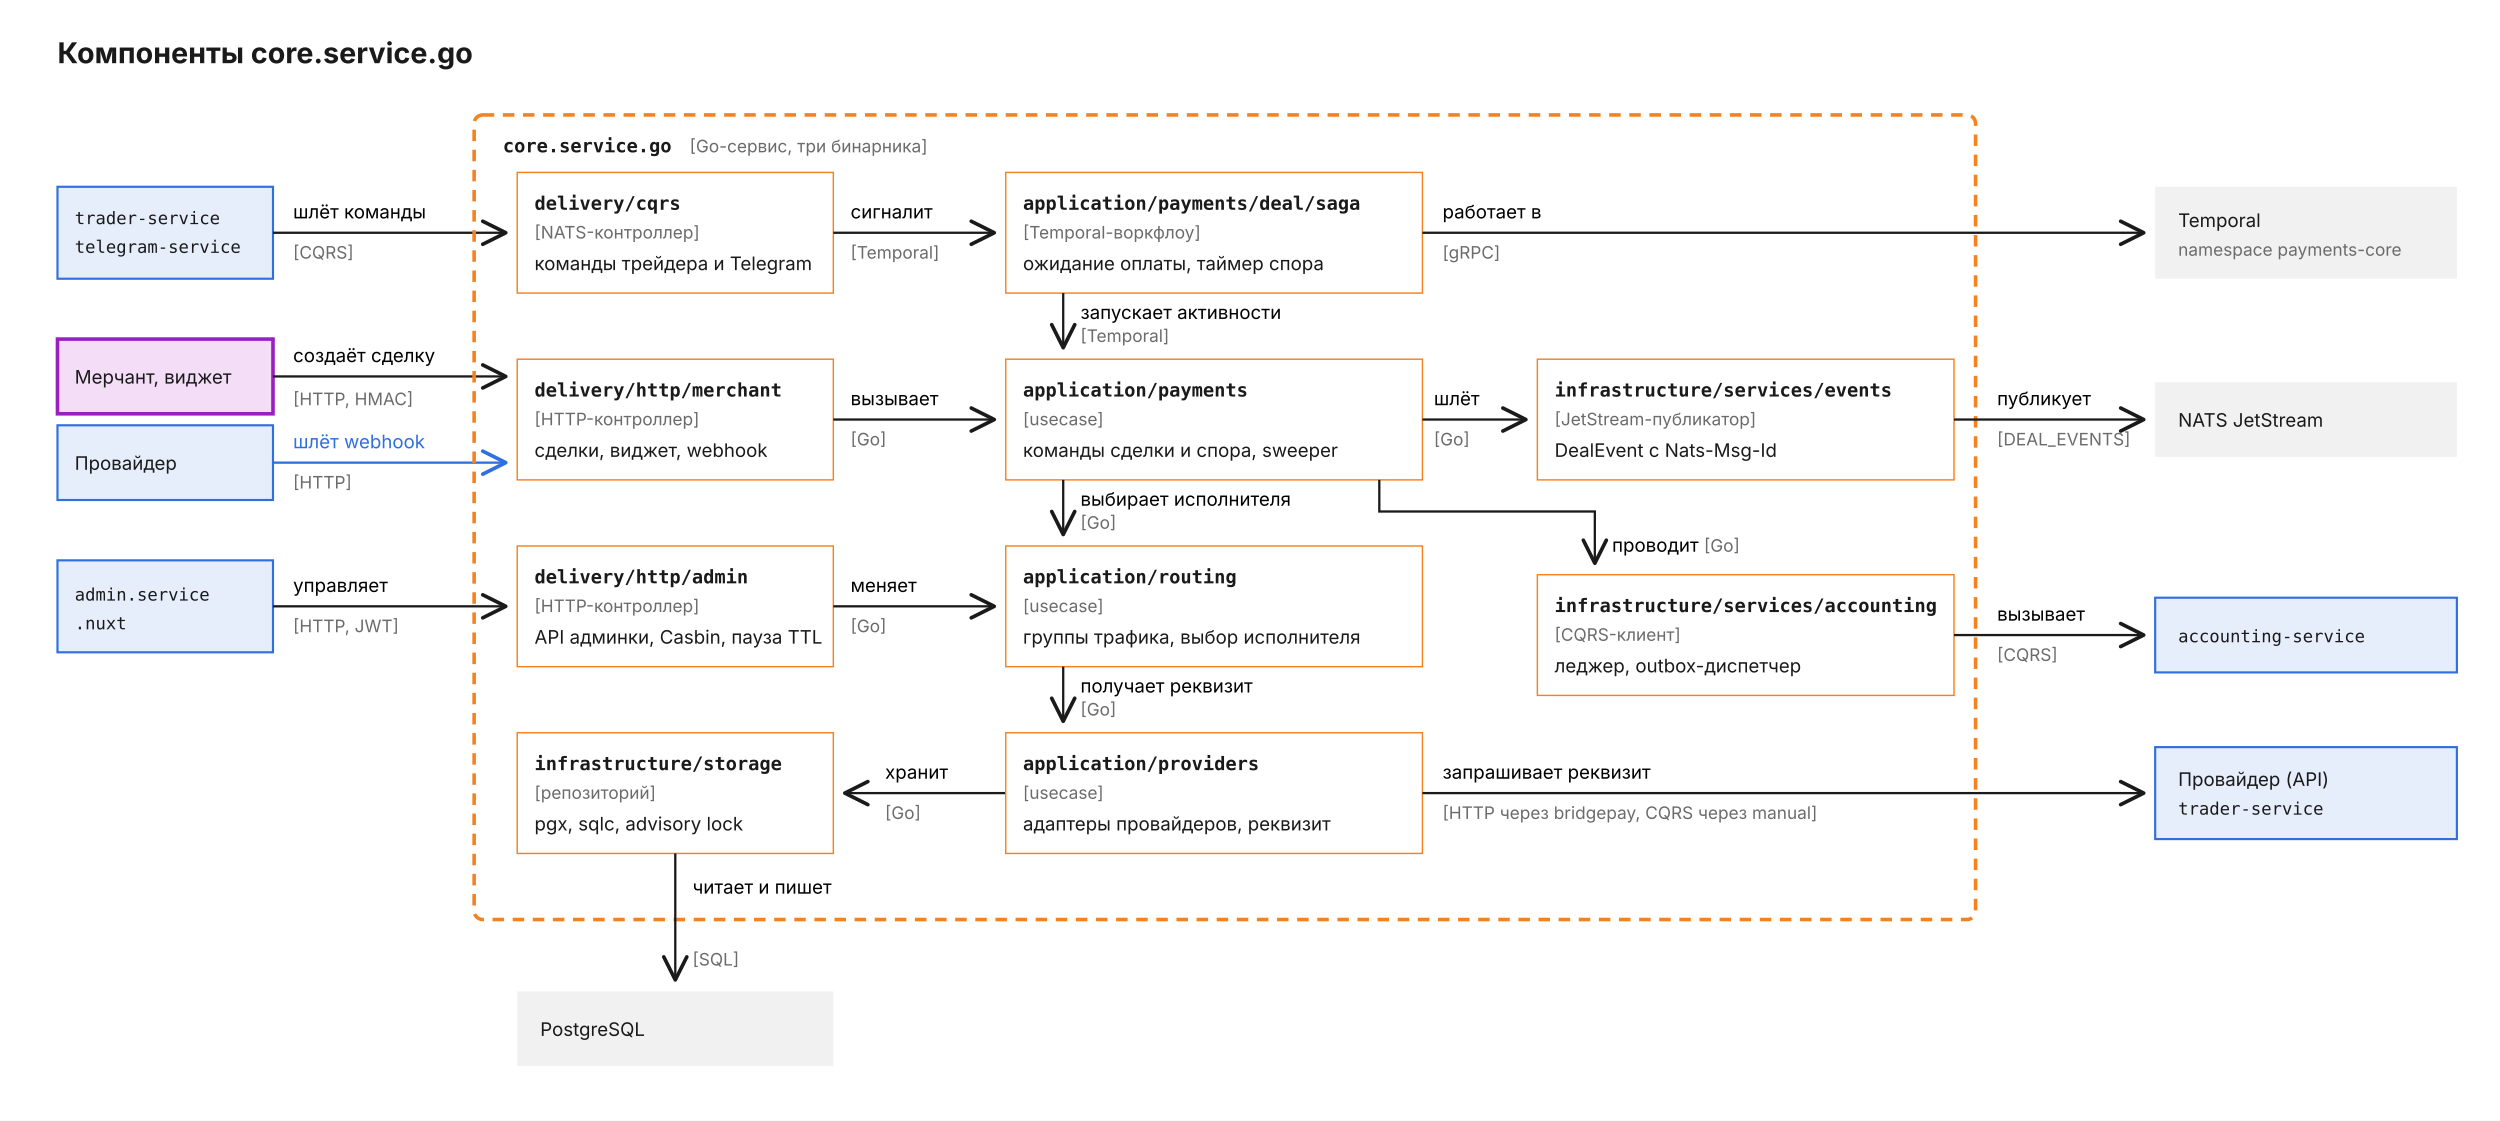
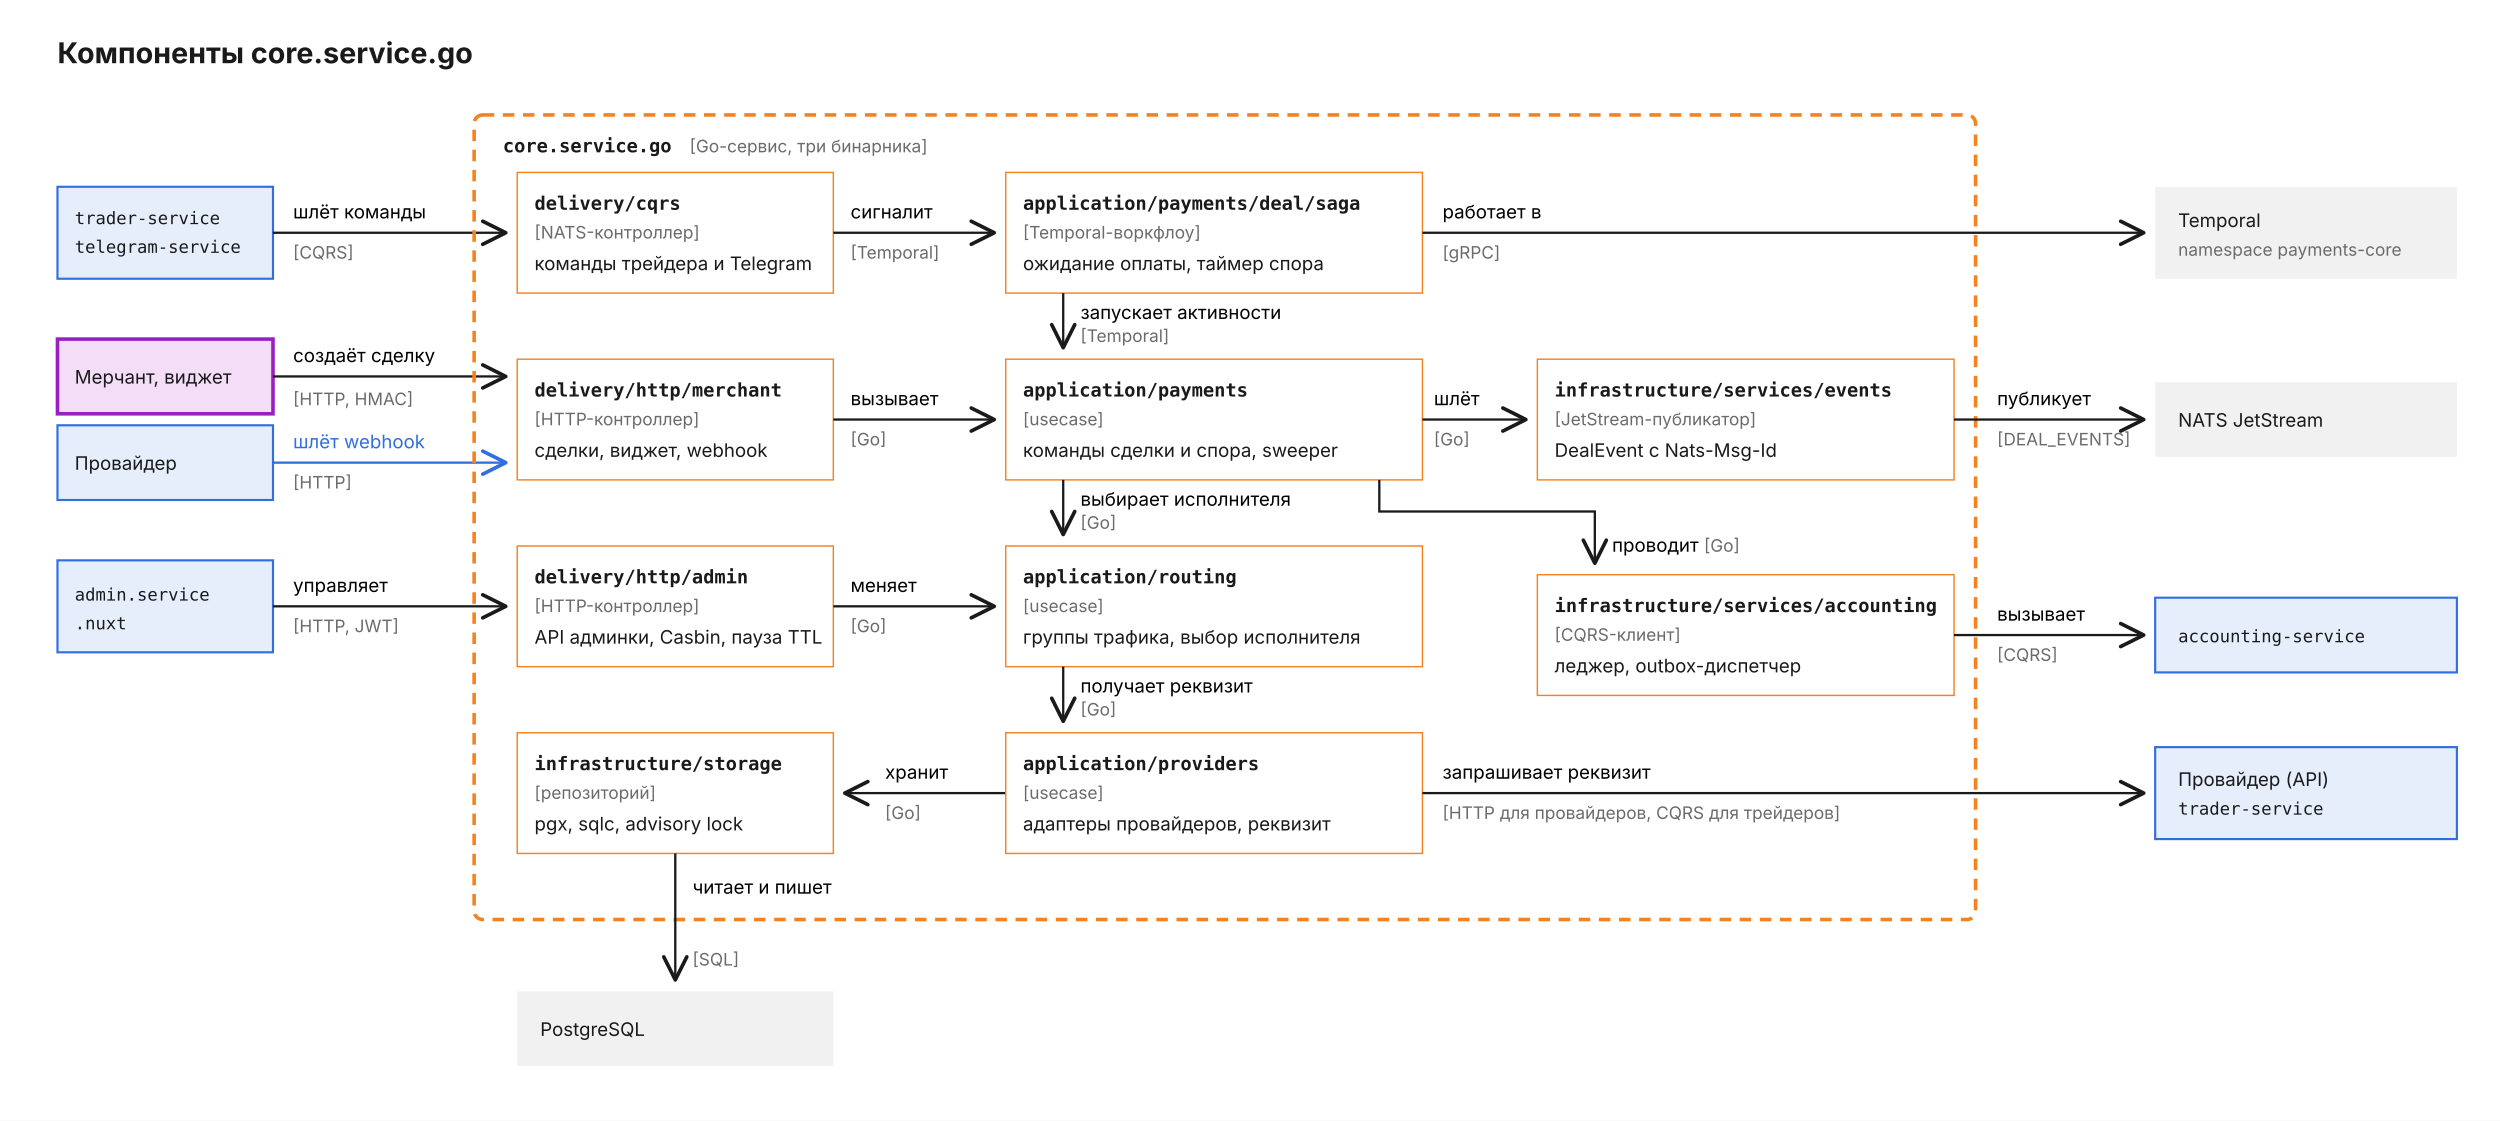
<svg xmlns="http://www.w3.org/2000/svg" viewBox="0 0 1740 780" font-family="Inter, 'SF Pro Text', Helvetica, Arial, sans-serif">
  <defs>
    <marker id="a-ink" viewBox="0 0 12 12" refX="11" refY="6" markerWidth="12" markerHeight="12" orient="auto-start-reverse">
      <path d="M1 1 L11 6 L1 11" fill="none" stroke="#1A1A1A" stroke-width="1.6" stroke-linecap="round" stroke-linejoin="round" />
    </marker>
    <marker id="a-blue" viewBox="0 0 12 12" refX="11" refY="6" markerWidth="12" markerHeight="12" orient="auto-start-reverse">
      <path d="M1 1 L11 6 L1 11" fill="none" stroke="#2F6FE0" stroke-width="1.6" stroke-linecap="round" stroke-linejoin="round" />
    </marker>
    <style>
      .title { font-size: 20px; font-weight: 700; fill: #1A1A1A; }
      .text  { font-size: 13px; fill: #1A1A1A; }
      .verb  { font-size: 13px; }
      .muted { font-size: 12px; fill: #6B6B6B; }
      .name  { font-family: 'JetBrains Mono', Menlo, monospace; font-size: 13px; font-weight: 700; fill: #1A1A1A; }
      .svc   { font-family: 'JetBrains Mono', Menlo, monospace; font-size: 12px; fill: #1A1A1A; }
      .comp  { fill: #FFFFFF; stroke: #F6821F; stroke-width: 1; }
      .store { fill: #F1F1F1; }
      .ext   { fill: #E6EEFC; stroke: #2F6FE0; stroke-width: 1.5; }
    </style>
  </defs>
  <rect width="1740" height="780" fill="#FFFFFF" />
  <text x="40" y="44" class="title">Компоненты core.service.go</text>
  <rect x="40" y="130" width="150" height="64" class="ext" />
  <text x="52" y="156" class="svc">trader-service</text>
  <text x="52" y="176" class="svc">telegram-service</text>
  <rect x="40" y="236" width="150" height="52" fill="#F3DDF7" stroke="#9A1FC0" stroke-width="2.5" />
  <text x="52" y="267" class="text">Мерчант, виджет</text>
  <rect x="40" y="296" width="150" height="52" class="ext" />
  <text x="52" y="327" class="text">Провайдер</text>
  <rect x="40" y="390" width="150" height="64" class="ext" />
  <text x="52" y="418" class="svc">admin.service</text>
  <text x="52" y="438" class="svc">.nuxt</text>
  <line x1="190" y1="162" x2="352" y2="162" stroke="#1A1A1A" stroke-width="1.6" marker-end="url(#a-ink)" />
  <text x="204" y="152" class="verb">шлёт команды</text>
  <text x="204" y="180" class="muted">[CQRS]</text>
  <line x1="190" y1="262" x2="352" y2="262" stroke="#1A1A1A" stroke-width="1.6" marker-end="url(#a-ink)" />
  <text x="204" y="252" class="verb">создаёт сделку</text>
  <text x="204" y="282" class="muted">[HTTP, HMAC]</text>
  <line x1="190" y1="322" x2="352" y2="322" stroke="#2F6FE0" stroke-width="1.6" marker-end="url(#a-blue)" />
  <text x="204" y="312" class="verb" fill="#2F6FE0">шлёт webhook</text>
  <text x="204" y="340" class="muted">[HTTP]</text>
  <line x1="190" y1="422" x2="352" y2="422" stroke="#1A1A1A" stroke-width="1.6" marker-end="url(#a-ink)" />
  <text x="204" y="412" class="verb">управляет</text>
  <text x="204" y="440" class="muted">[HTTP, JWT]</text>
  <rect x="330" y="80" width="1045" height="560" rx="6" fill="none" stroke="#F6821F" stroke-width="2.5" stroke-dasharray="8 6" />
  <text x="350" y="106" class="name">core.service.go</text>
  <text x="480" y="106" class="muted">[Go-сервис, три бинарника]</text>
  <rect x="360" y="120" width="220" height="84" class="comp" />
  <text x="372" y="146" class="name">delivery/cqrs</text>
  <text x="372" y="166" class="muted">[NATS-контроллер]</text>
  <text x="372" y="188" class="text">команды трейдера и Telegram</text>
  <rect x="360" y="250" width="220" height="84" class="comp" />
  <text x="372" y="276" class="name">delivery/http/merchant</text>
  <text x="372" y="296" class="muted">[HTTP-контроллер]</text>
  <text x="372" y="318" class="text">сделки, виджет, webhook</text>
  <rect x="360" y="380" width="220" height="84" class="comp" />
  <text x="372" y="406" class="name">delivery/http/admin</text>
  <text x="372" y="426" class="muted">[HTTP-контроллер]</text>
  <text x="372" y="448" class="text">API админки, Casbin, пауза TTL</text>
  <rect x="360" y="510" width="220" height="84" class="comp" />
  <text x="372" y="536" class="name">infrastructure/storage</text>
  <text x="372" y="556" class="muted">[репозиторий]</text>
  <text x="372" y="578" class="text">pgx, sqlc, advisory lock</text>
  <line x1="580" y1="162" x2="692" y2="162" stroke="#1A1A1A" stroke-width="1.6" marker-end="url(#a-ink)" />
  <text x="592" y="152" class="verb">сигналит</text>
  <text x="592" y="180" class="muted">[Temporal]</text>
  <line x1="580" y1="292" x2="692" y2="292" stroke="#1A1A1A" stroke-width="1.6" marker-end="url(#a-ink)" />
  <text x="592" y="282" class="verb">вызывает</text>
  <text x="592" y="310" class="muted">[Go]</text>
  <line x1="580" y1="422" x2="692" y2="422" stroke="#1A1A1A" stroke-width="1.6" marker-end="url(#a-ink)" />
  <text x="592" y="412" class="verb">меняет</text>
  <text x="592" y="440" class="muted">[Go]</text>
  <line x1="700" y1="552" x2="588" y2="552" stroke="#1A1A1A" stroke-width="1.6" marker-end="url(#a-ink)" />
  <text x="616" y="542" class="verb">хранит</text>
  <text x="616" y="570" class="muted">[Go]</text>
  <rect x="700" y="120" width="290" height="84" class="comp" />
  <text x="712" y="146" class="name">application/payments/deal/saga</text>
  <text x="712" y="166" class="muted">[Temporal-воркфлоу]</text>
  <text x="712" y="188" class="text">ожидание оплаты, таймер спора</text>
  <rect x="700" y="250" width="290" height="84" class="comp" />
  <text x="712" y="276" class="name">application/payments</text>
  <text x="712" y="296" class="muted">[usecase]</text>
  <text x="712" y="318" class="text">команды сделки и спора, sweeper</text>
  <rect x="700" y="380" width="290" height="84" class="comp" />
  <text x="712" y="406" class="name">application/routing</text>
  <text x="712" y="426" class="muted">[usecase]</text>
  <text x="712" y="448" class="text">группы трафика, выбор исполнителя</text>
  <rect x="700" y="510" width="290" height="84" class="comp" />
  <text x="712" y="536" class="name">application/providers</text>
  <text x="712" y="556" class="muted">[usecase]</text>
  <text x="712" y="578" class="text">адаптеры провайдеров, реквизит</text>
  <line x1="740" y1="204" x2="740" y2="242" stroke="#1A1A1A" stroke-width="1.6" marker-end="url(#a-ink)" />
  <text x="752" y="222" class="verb">запускает активности</text>
  <text x="752" y="238" class="muted">[Temporal]</text>
  <line x1="740" y1="334" x2="740" y2="372" stroke="#1A1A1A" stroke-width="1.6" marker-end="url(#a-ink)" />
  <text x="752" y="352" class="verb">выбирает исполнителя</text>
  <text x="752" y="368" class="muted">[Go]</text>
  <line x1="740" y1="464" x2="740" y2="502" stroke="#1A1A1A" stroke-width="1.6" marker-end="url(#a-ink)" />
  <text x="752" y="482" class="verb">получает реквизит</text>
  <text x="752" y="498" class="muted">[Go]</text>
  <rect x="1070" y="250" width="290" height="84" class="comp" />
  <text x="1082" y="276" class="name">infrastructure/services/events</text>
  <text x="1082" y="296" class="muted">[JetStream-публикатор]</text>
  <text x="1082" y="318" class="text">DealEvent с Nats-Msg-Id</text>
  <rect x="1070" y="400" width="290" height="84" class="comp" />
  <text x="1082" y="426" class="name">infrastructure/services/accounting</text>
  <text x="1082" y="446" class="muted">[CQRS-клиент]</text>
  <text x="1082" y="468" class="text">леджер, outbox-диспетчер</text>
  <line x1="990" y1="292" x2="1062" y2="292" stroke="#1A1A1A" stroke-width="1.6" marker-end="url(#a-ink)" />
  <text x="998" y="282" class="verb">шлёт</text>
  <text x="998" y="310" class="muted">[Go]</text>
  <path d="M960 334 V356 H1110 V392" fill="none" stroke="#1A1A1A" stroke-width="1.6" marker-end="url(#a-ink)" />
  <text x="1122" y="384" class="verb">проводит</text>
  <text x="1186" y="384" class="muted">[Go]</text>
  <rect x="1500" y="130" width="210" height="64" class="store" />
  <text x="1516" y="158" class="text">Temporal</text>
  <text x="1516" y="178" class="muted">namespace payments-core</text>
  <line x1="990" y1="162" x2="1492" y2="162" stroke="#1A1A1A" stroke-width="1.6" marker-end="url(#a-ink)" />
  <text x="1004" y="152" class="verb">работает в</text>
  <text x="1004" y="180" class="muted">[gRPC]</text>
  <rect x="1500" y="266" width="210" height="52" class="store" />
  <text x="1516" y="297" class="text">NATS JetStream</text>
  <line x1="1360" y1="292" x2="1492" y2="292" stroke="#1A1A1A" stroke-width="1.6" marker-end="url(#a-ink)" />
  <text x="1390" y="282" class="verb">публикует</text>
  <text x="1390" y="310" class="muted">[DEAL_EVENTS]</text>
  <rect x="1500" y="416" width="210" height="52" class="ext" />
  <text x="1516" y="447" class="svc">accounting-service</text>
  <line x1="1360" y1="442" x2="1492" y2="442" stroke="#1A1A1A" stroke-width="1.6" marker-end="url(#a-ink)" />
  <text x="1390" y="432" class="verb">вызывает</text>
  <text x="1390" y="460" class="muted">[CQRS]</text>
  <rect x="1500" y="520" width="210" height="64" class="ext" />
  <text x="1516" y="547" class="text">Провайдер (API)</text>
  <text x="1516" y="567" class="svc">trader-service</text>
  <line x1="990" y1="552" x2="1492" y2="552" stroke="#1A1A1A" stroke-width="1.6" marker-end="url(#a-ink)" />
  <text x="1004" y="542" class="verb">запрашивает реквизит</text>
-   <text x="1004" y="570" class="muted">[HTTP через bridgepay, CQRS через manual]</text>
+   <text x="1004" y="570" class="muted">[HTTP для провайдеров, CQRS для трейдеров]</text>
  <rect x="360" y="690" width="220" height="52" class="store" />
  <text x="376" y="721" class="text">PostgreSQL</text>
  <line x1="470" y1="594" x2="470" y2="682" stroke="#1A1A1A" stroke-width="1.6" marker-end="url(#a-ink)" />
  <text x="482" y="622" class="verb">читает и пишет</text>
  <text x="482" y="672" class="muted">[SQL]</text>
</svg>
